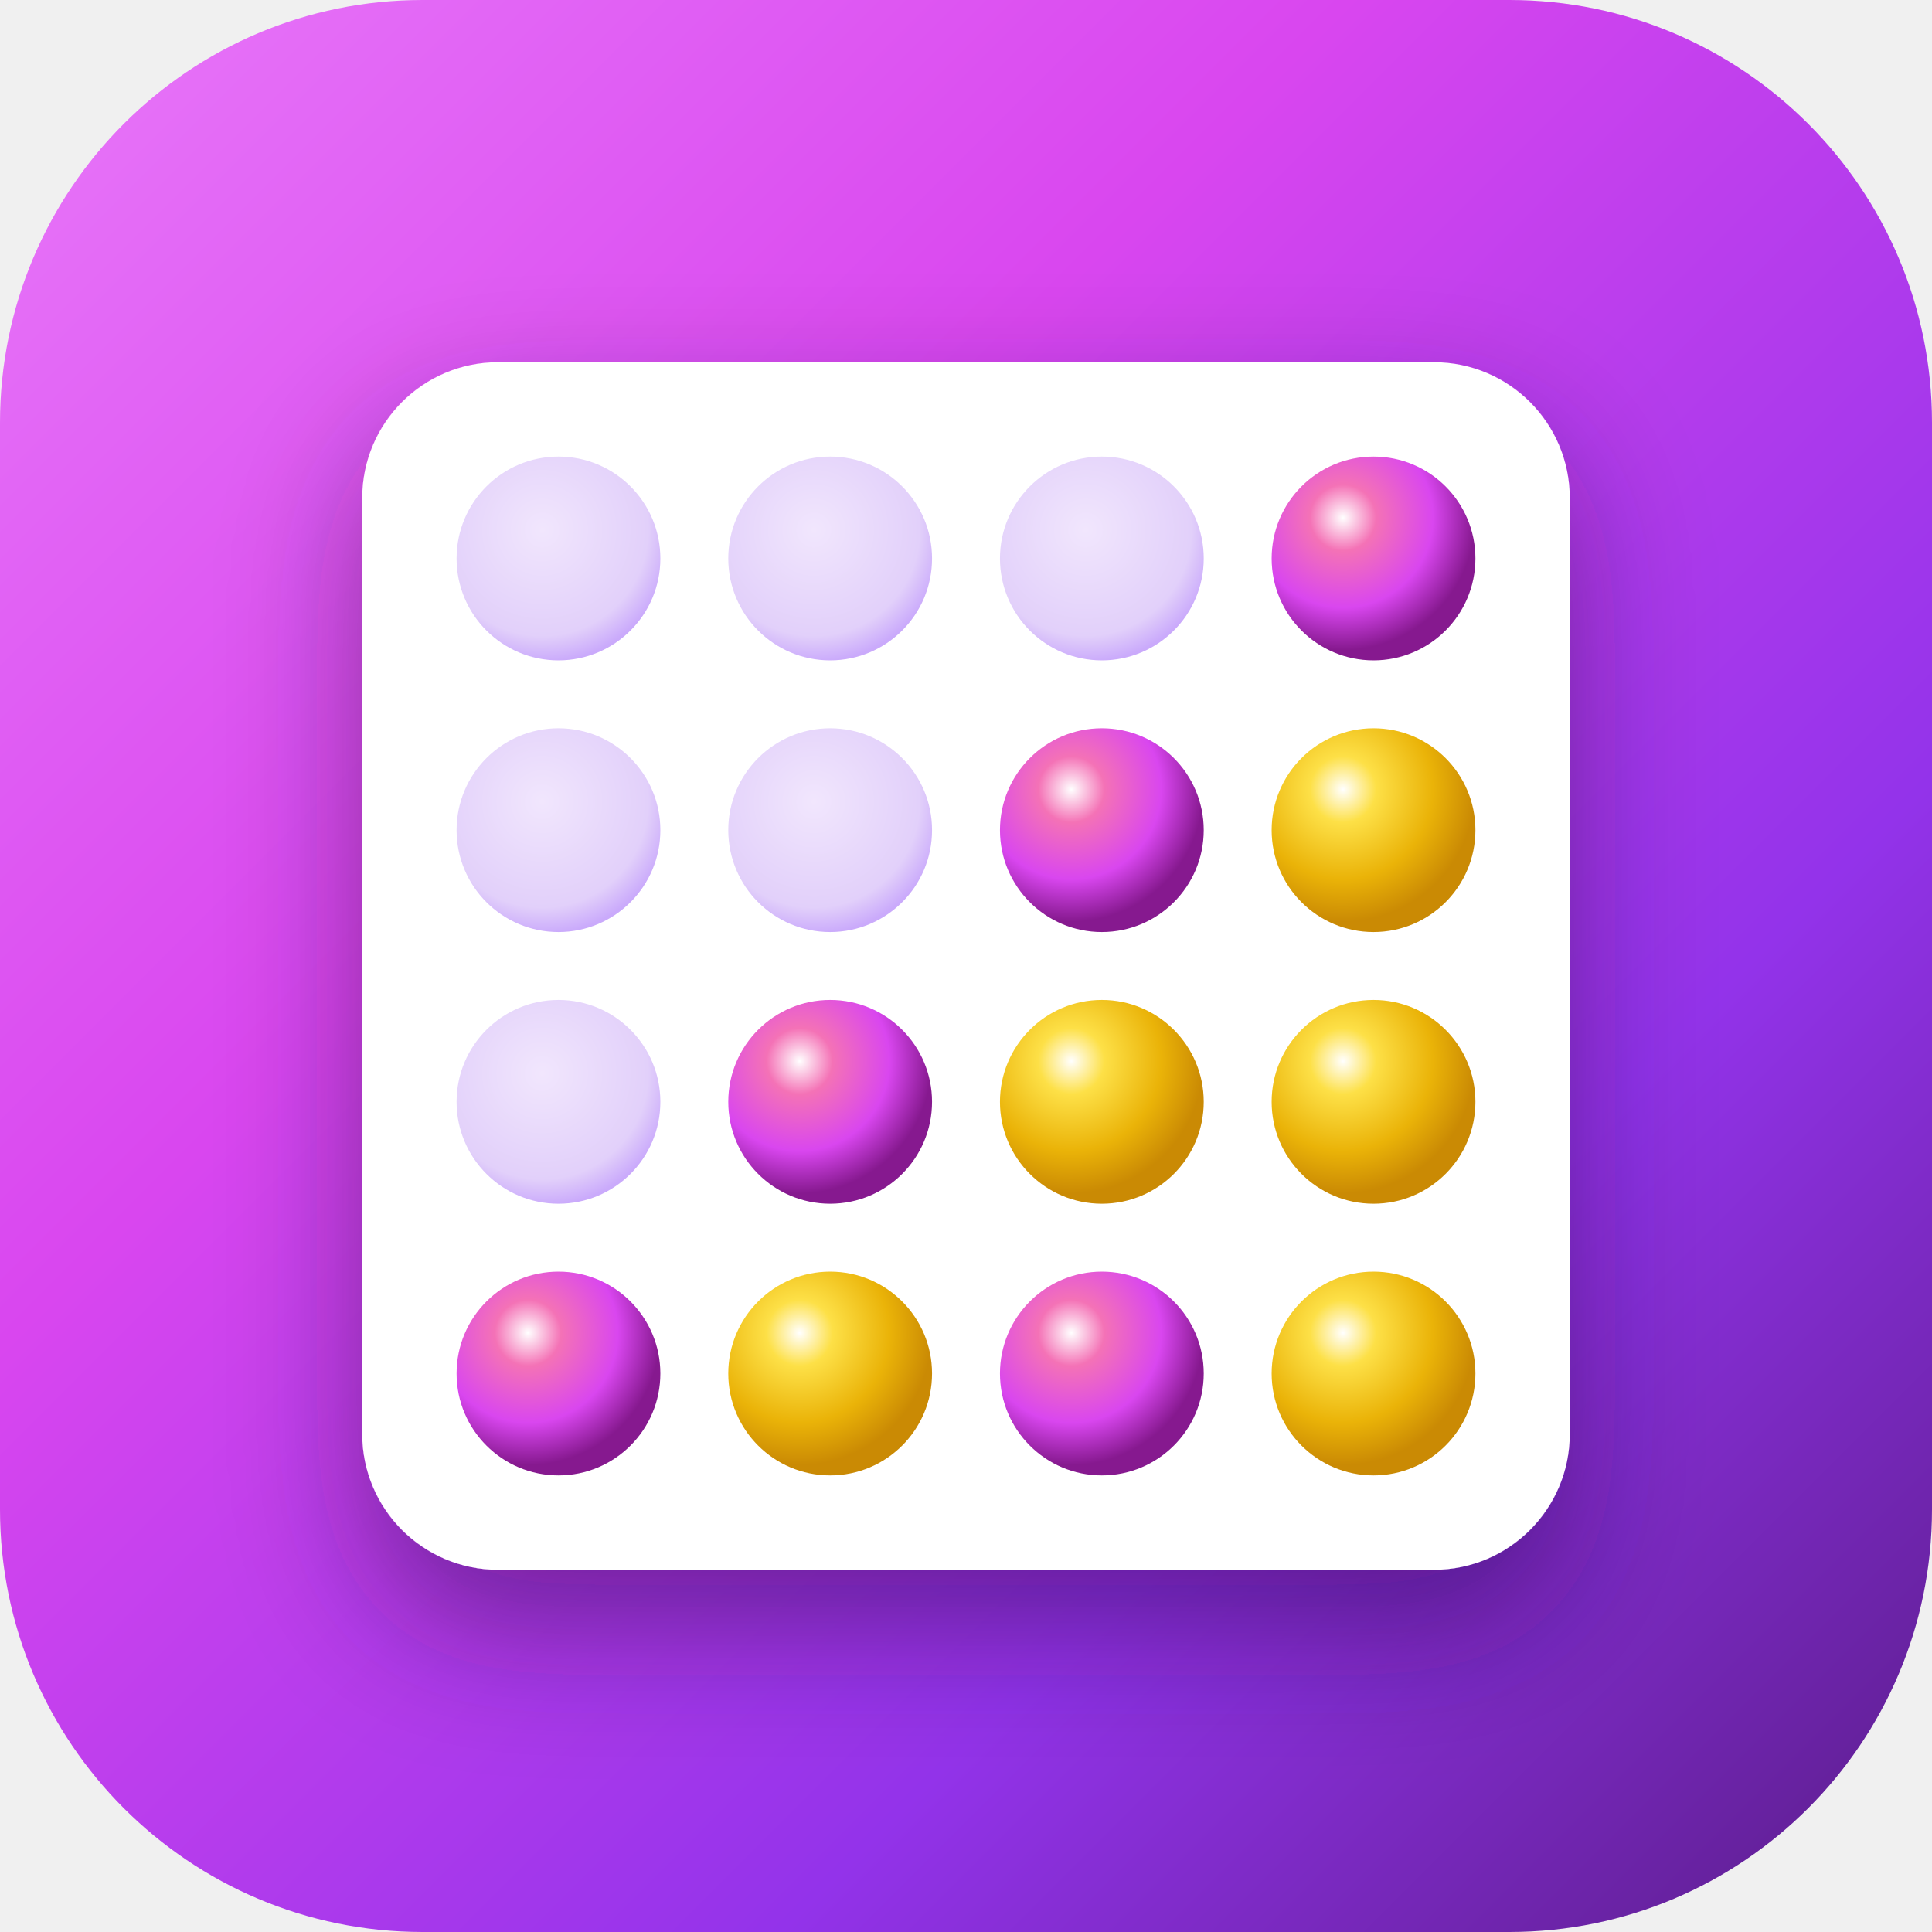
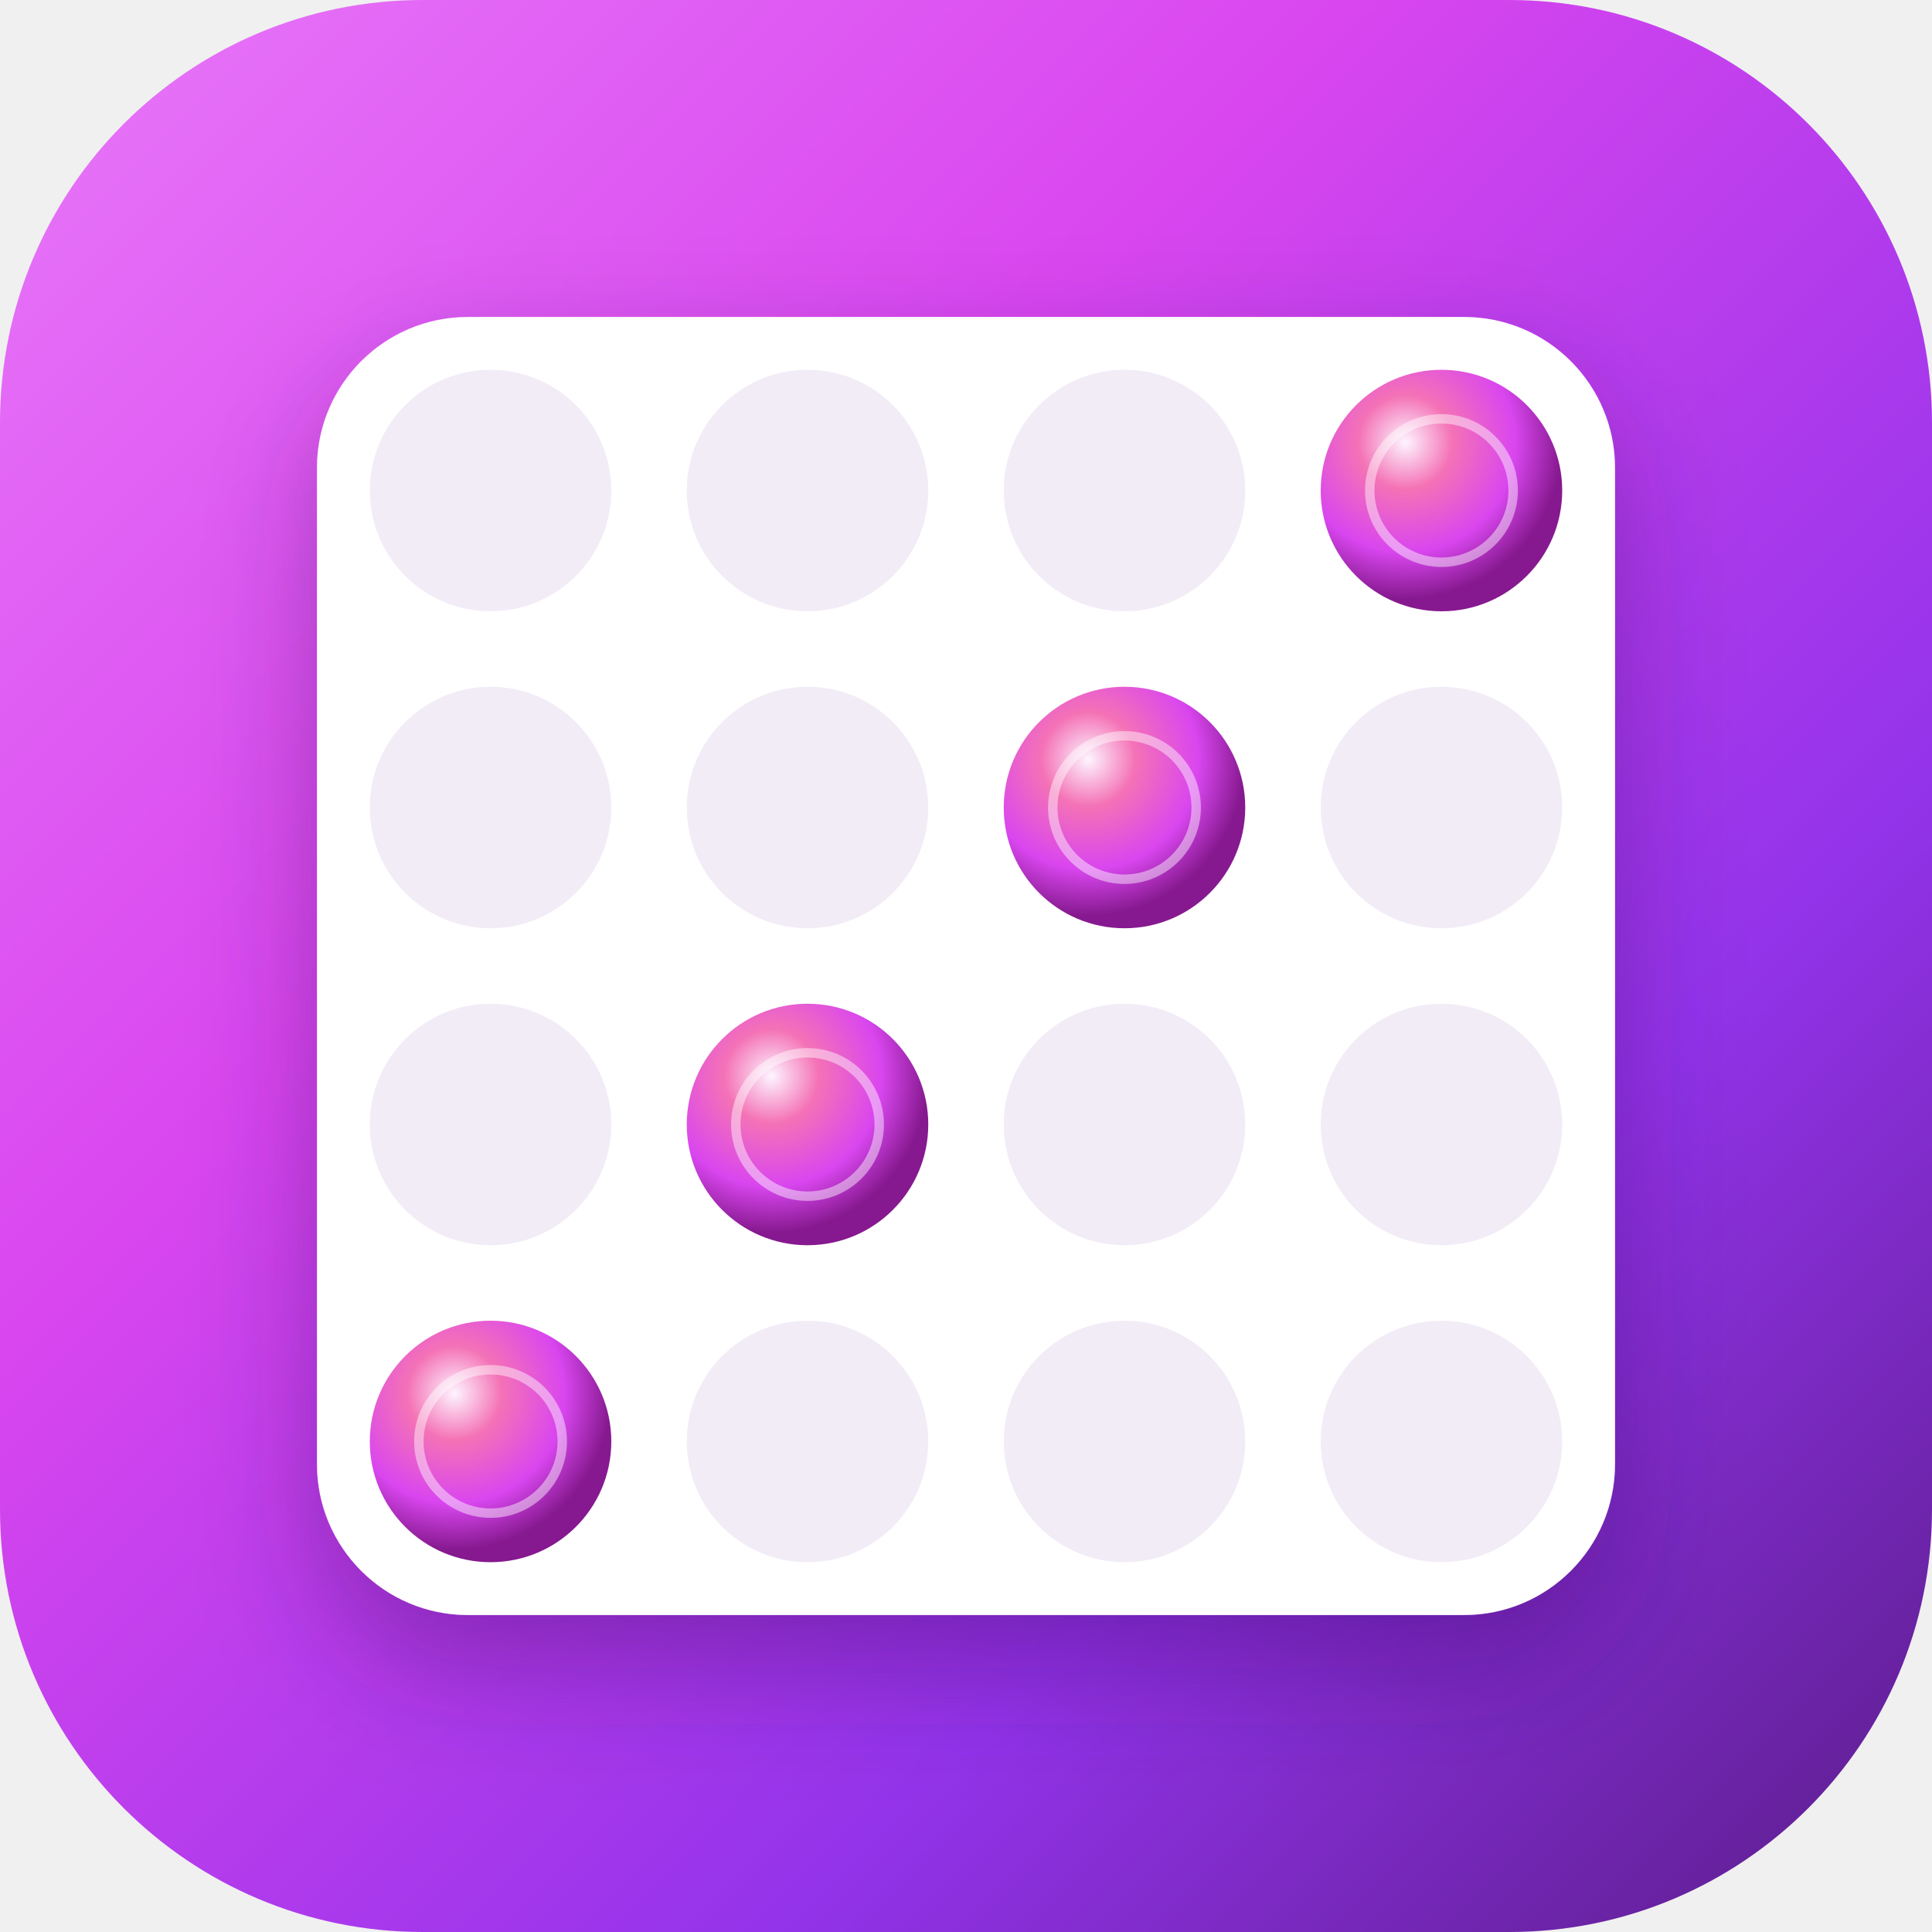
<svg xmlns="http://www.w3.org/2000/svg" viewBox="0 0 512 512" width="512" height="512">
  <defs>
    <linearGradient id="bg" x1="0" y1="0" x2="1" y2="1">
      <stop offset="0%" stop-color="#E879F9" />
      <stop offset="35%" stop-color="#D946EF" />
      <stop offset="70%" stop-color="#9333EA" />
      <stop offset="100%" stop-color="#581C87" />
    </linearGradient>
-     <filter id="boardShadow" x="-20%" y="-20%" width="140%" height="140%">
-       <feDropShadow dx="0" dy="16" stdDeviation="18" flood-color="#240438" flood-opacity="0.45" />
+     <filter id="cardShadow" x="-20%" y="-20%" width="140%" height="140%">
+       <feDropShadow dx="0" dy="14" stdDeviation="16" flood-color="#3B0754" flood-opacity="0.35" />
    </filter>
    <radialGradient id="discFuchsia" cx="35%" cy="30%" r="65%">
-       <stop offset="0%" stop-color="#FFFFFF" />
-       <stop offset="25%" stop-color="#F472B6" />
-       <stop offset="68%" stop-color="#D946EF" />
+       <stop offset="0%" stop-color="#FDF4FF" />
+       <stop offset="30%" stop-color="#F472B6" />
+       <stop offset="70%" stop-color="#D946EF" />
      <stop offset="100%" stop-color="#86198F" />
-     </radialGradient>
-     <radialGradient id="discGold" cx="35%" cy="30%" r="65%">
-       <stop offset="0%" stop-color="#FFFFFF" />
-       <stop offset="25%" stop-color="#FDE047" />
-       <stop offset="68%" stop-color="#EAB308" />
-       <stop offset="100%" stop-color="#CA8A04" />
-     </radialGradient>
-     <radialGradient id="emptySocket" cx="42%" cy="36%" r="65%">
-       <stop offset="0%" stop-color="#F1E6FD" />
-       <stop offset="80%" stop-color="#E2D0FA" />
-       <stop offset="100%" stop-color="#CAAAFB" />
    </radialGradient>
  </defs>
  <rect width="512" height="512" rx="112" fill="url(#bg)" />
-   <rect x="96" y="96" width="320" height="320" rx="36" fill="#FFFFFF" filter="url(#boardShadow)" />
-   <circle cx="148" cy="148" r="27" fill="url(#emptySocket)" />
-   <circle cx="220" cy="148" r="27" fill="url(#emptySocket)" />
-   <circle cx="292" cy="148" r="27" fill="url(#emptySocket)" />
-   <circle cx="364" cy="148" r="27" fill="url(#discFuchsia)" />
-   <circle cx="148" cy="220" r="27" fill="url(#emptySocket)" />
-   <circle cx="220" cy="220" r="27" fill="url(#emptySocket)" />
-   <circle cx="292" cy="220" r="27" fill="url(#discFuchsia)" />
-   <circle cx="364" cy="220" r="27" fill="url(#discGold)" />
-   <circle cx="148" cy="292" r="27" fill="url(#emptySocket)" />
-   <circle cx="220" cy="292" r="27" fill="url(#discFuchsia)" />
-   <circle cx="292" cy="292" r="27" fill="url(#discGold)" />
-   <circle cx="364" cy="292" r="27" fill="url(#discGold)" />
-   <circle cx="148" cy="364" r="27" fill="url(#discFuchsia)" />
-   <circle cx="220" cy="364" r="27" fill="url(#discGold)" />
-   <circle cx="292" cy="364" r="27" fill="url(#discFuchsia)" />
-   <circle cx="364" cy="364" r="27" fill="url(#discGold)" />
+   <rect x="84" y="84" width="344" height="344" rx="40" fill="#FFFFFF" filter="url(#cardShadow)" />
+   <circle cx="130" cy="130" r="32" fill="#F2ECF7" />
+   <circle cx="214" cy="130" r="32" fill="#F2ECF7" />
+   <circle cx="298" cy="130" r="32" fill="#F2ECF7" />
+   <circle cx="130" cy="214" r="32" fill="#F2ECF7" />
+   <circle cx="214" cy="214" r="32" fill="#F2ECF7" />
+   <circle cx="382" cy="214" r="32" fill="#F2ECF7" />
+   <circle cx="130" cy="298" r="32" fill="#F2ECF7" />
+   <circle cx="298" cy="298" r="32" fill="#F2ECF7" />
+   <circle cx="382" cy="298" r="32" fill="#F2ECF7" />
+   <circle cx="214" cy="382" r="32" fill="#F2ECF7" />
+   <circle cx="298" cy="382" r="32" fill="#F2ECF7" />
+   <circle cx="382" cy="382" r="32" fill="#F2ECF7" />
+   <circle cx="130" cy="382" r="32" fill="url(#discFuchsia)" />
+   <circle cx="130" cy="382" r="19" fill="none" stroke="rgba(255,255,255,0.45)" stroke-width="2.5" />
+   <circle cx="214" cy="298" r="32" fill="url(#discFuchsia)" />
+   <circle cx="214" cy="298" r="19" fill="none" stroke="rgba(255,255,255,0.45)" stroke-width="2.5" />
+   <circle cx="298" cy="214" r="32" fill="url(#discFuchsia)" />
+   <circle cx="298" cy="214" r="19" fill="none" stroke="rgba(255,255,255,0.45)" stroke-width="2.5" />
+   <circle cx="382" cy="130" r="32" fill="url(#discFuchsia)" />
+   <circle cx="382" cy="130" r="19" fill="none" stroke="rgba(255,255,255,0.45)" stroke-width="2.5" />
</svg>
